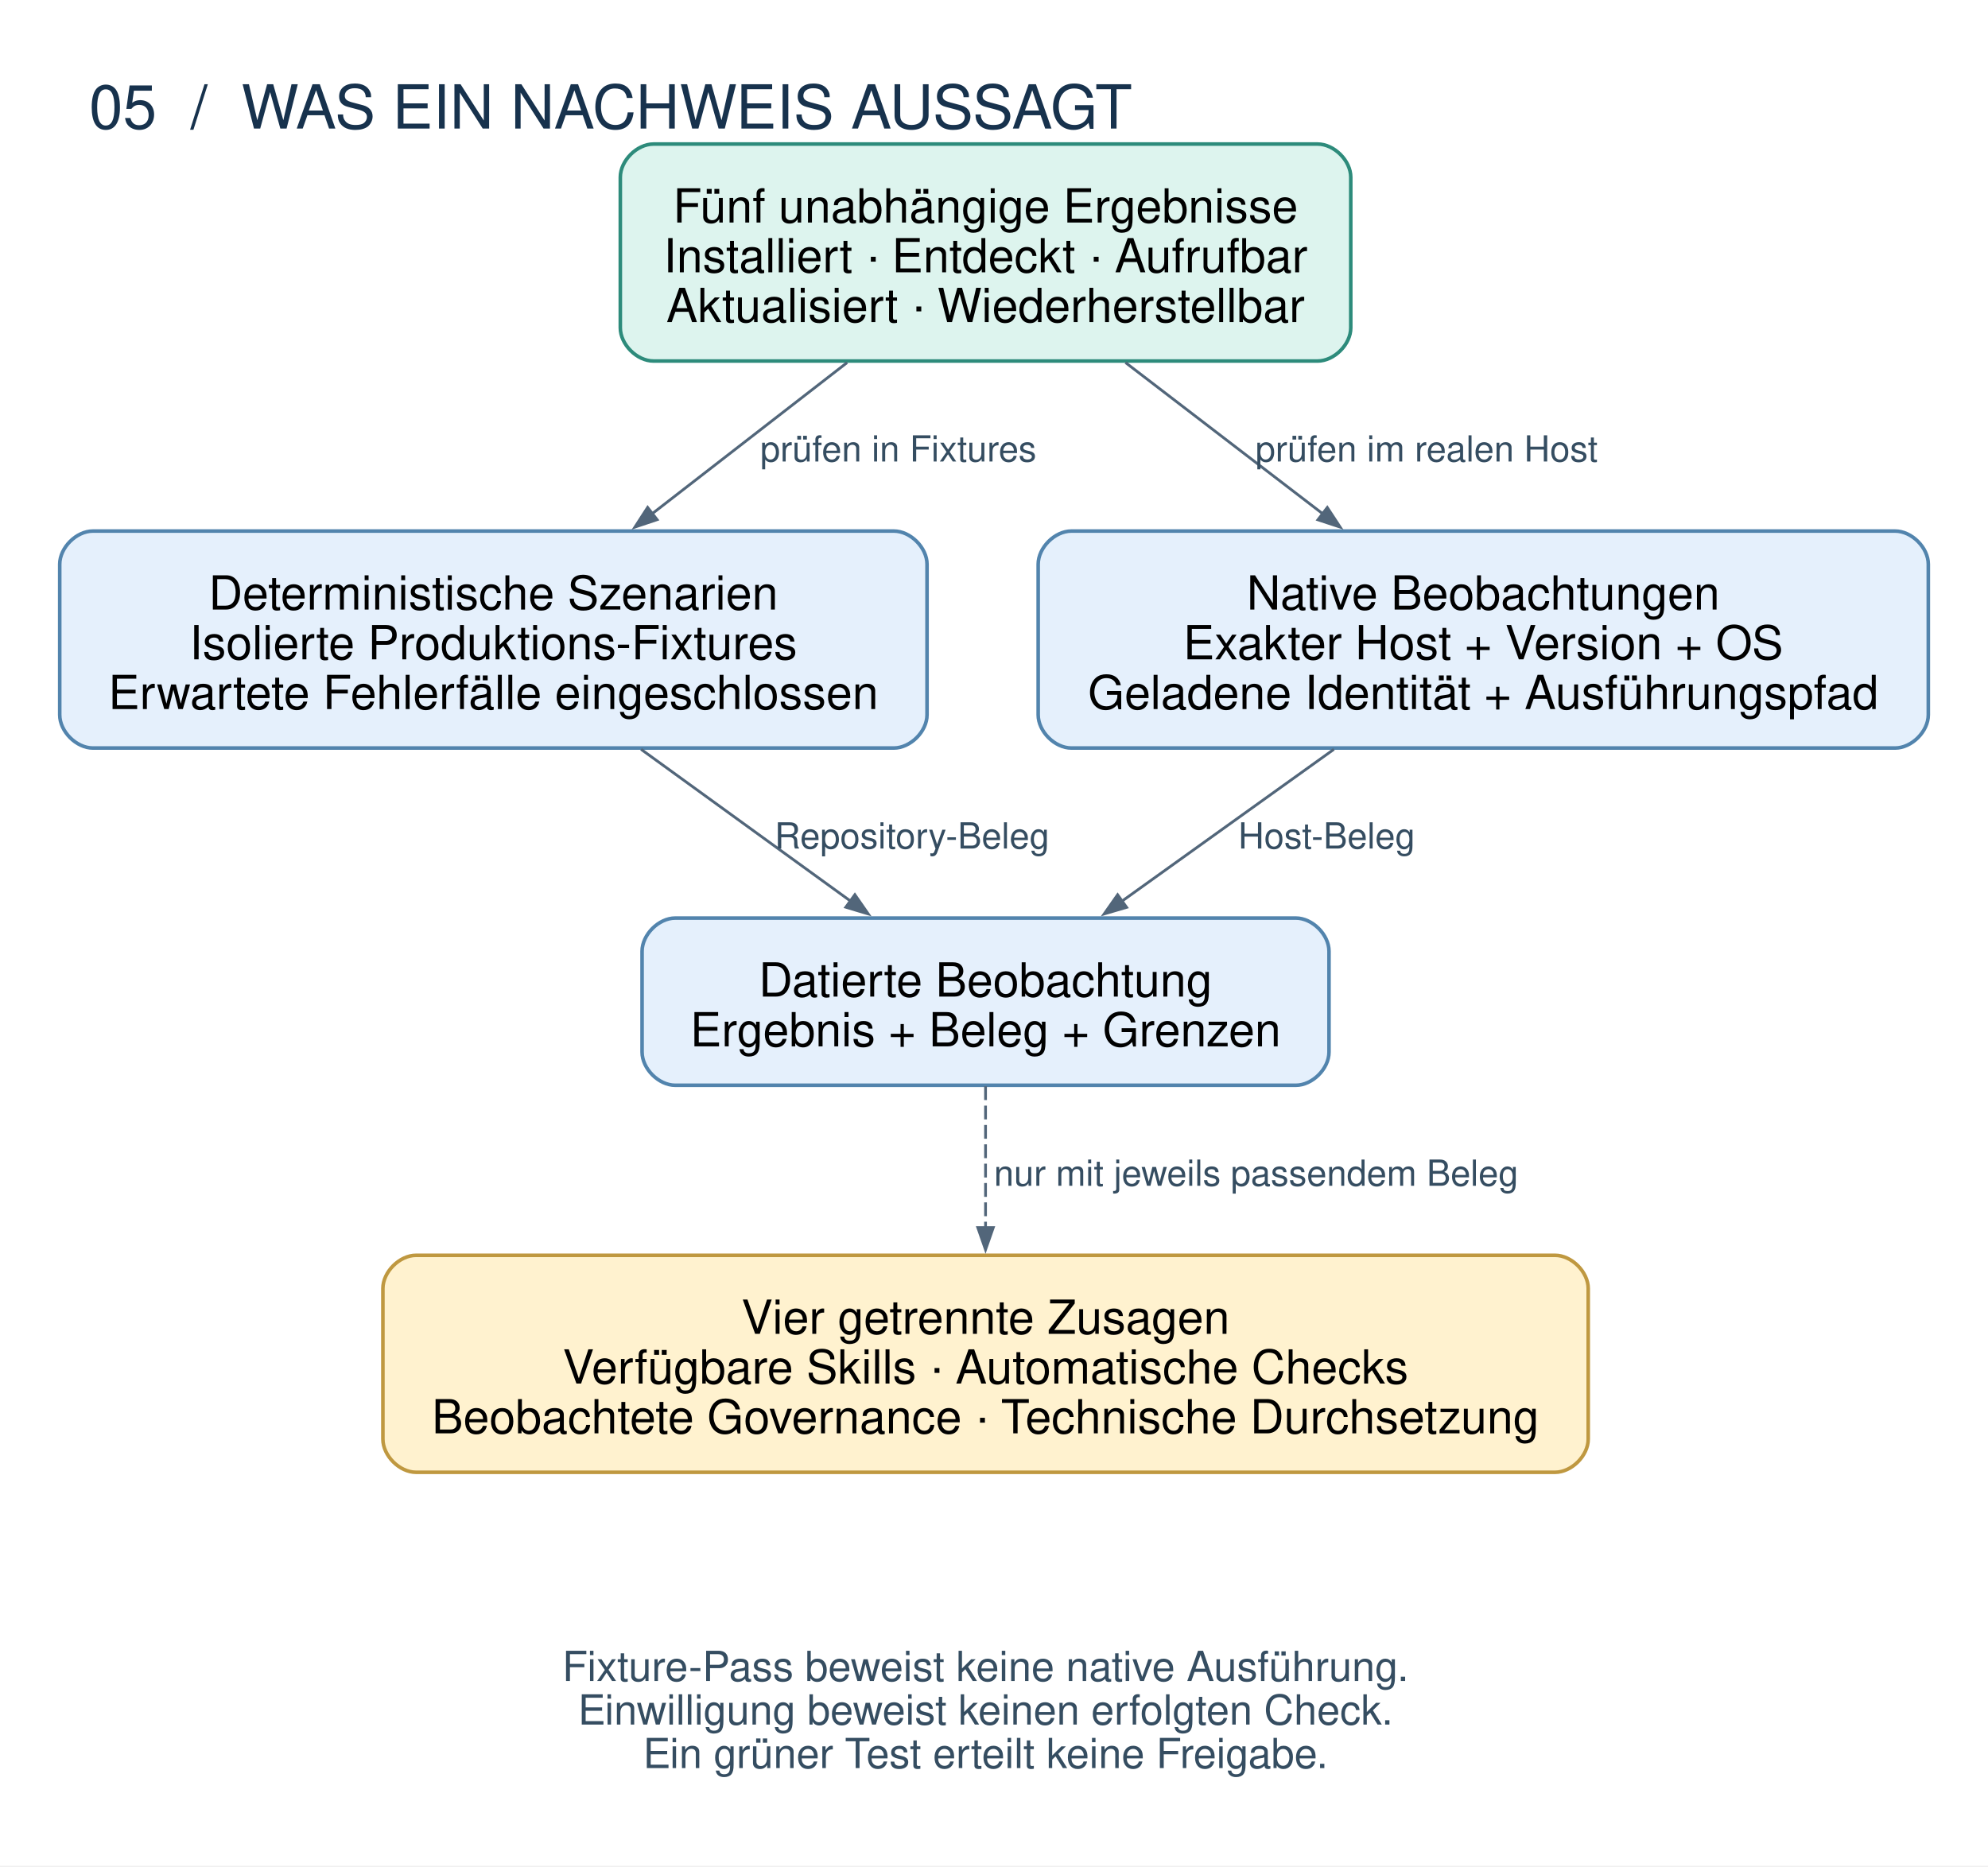
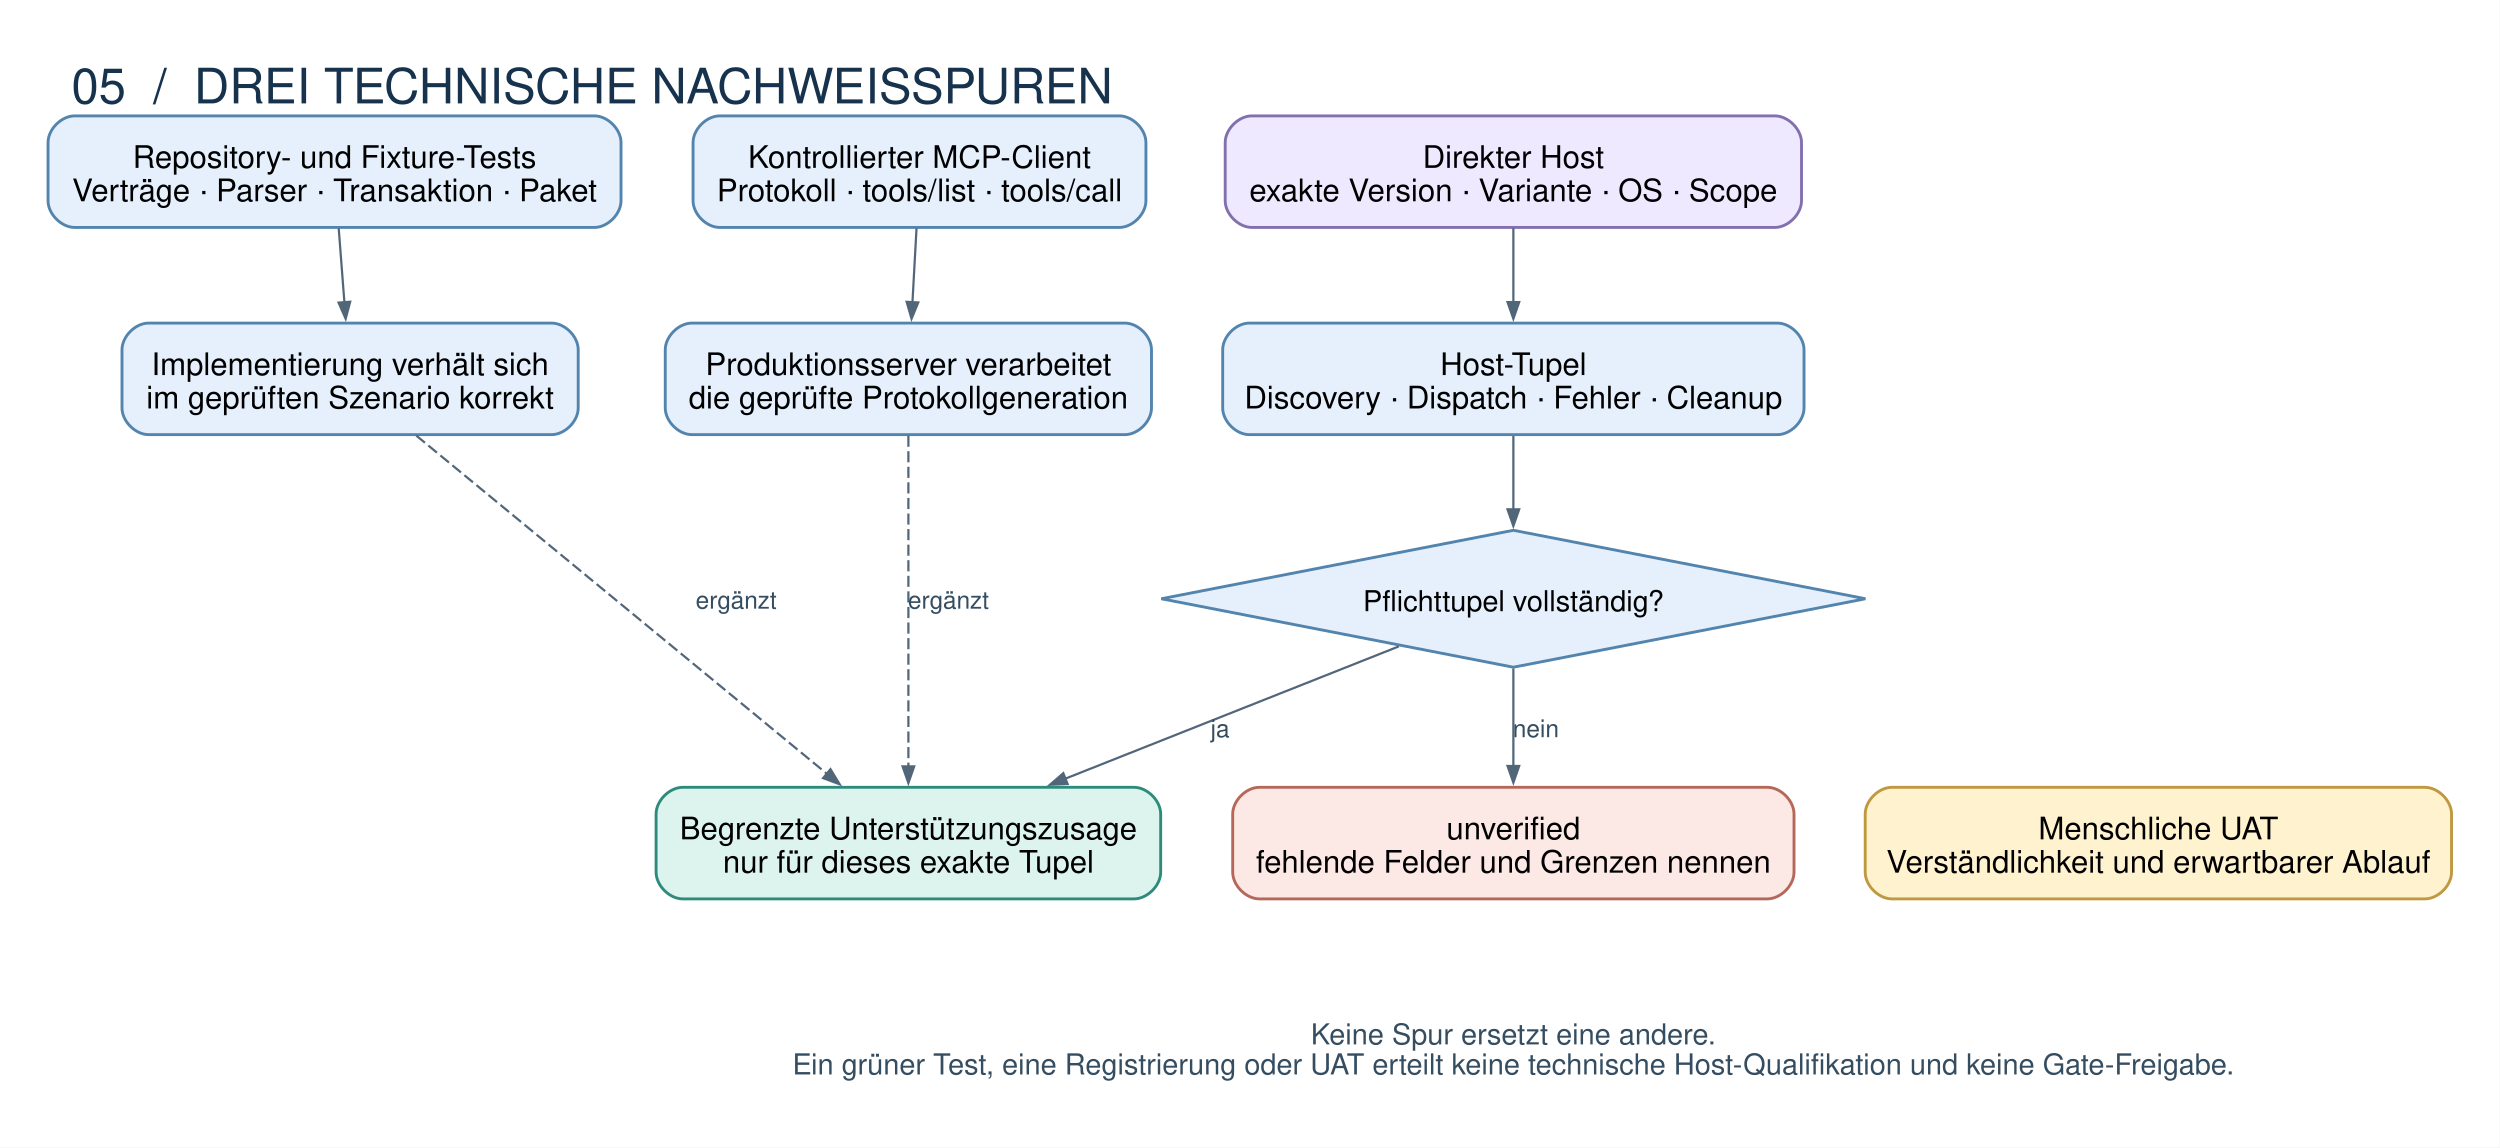
- <svg xmlns="http://www.w3.org/2000/svg" width="719pt" height="675pt" viewBox="0.00 0.00 719.00 675.00">
-   <g id="graph0" class="graph" transform="scale(1 1) rotate(0) translate(21.6 653.25)">
-     <polygon fill="white" stroke="none" points="-21.6,21.6 -21.6,-653.25 697.41,-653.25 697.41,21.6 -21.6,21.6" />
-     <text xml:space="preserve" text-anchor="middle" x="199.25" y="-606.75" font-family="Helvetica,sans-Serif" font-size="22.00" fill="#17324d">05  /  WAS EIN NACHWEIS AUSSAGT</text>
+ <svg xmlns="http://www.w3.org/2000/svg" width="1124pt" height="516pt" viewBox="0.00 0.00 1124.00 516.00">
+   <g id="graph0" class="graph" transform="scale(1 1) rotate(0) translate(21.6 494.3)">
+     <polygon fill="white" stroke="none" points="-21.6,21.6 -21.6,-494.3 1102.21,-494.3 1102.21,21.6 -21.6,21.6" />
+     <text xml:space="preserve" text-anchor="middle" x="244.62" y="-447.8" font-family="Helvetica,sans-Serif" font-size="22.00" fill="#17324d">05  /  DREI TECHNISCHE NACHWEISSPUREN</text>
    <g id="node1" class="node">
-       <path fill="#ddf4ee" stroke="#2d8b7b" stroke-width="1.3" d="M454.93,-601.15C454.93,-601.15 214.75,-601.15 214.75,-601.15 208.75,-601.15 202.75,-595.15 202.75,-589.15 202.75,-589.15 202.75,-534.67 202.75,-534.67 202.75,-528.67 208.75,-522.67 214.75,-522.67 214.75,-522.67 454.93,-522.67 454.93,-522.67 460.93,-522.67 466.93,-528.67 466.93,-534.67 466.93,-534.67 466.93,-589.15 466.93,-589.15 466.93,-595.15 460.93,-601.15 454.93,-601.15" />
-       <text xml:space="preserve" text-anchor="middle" x="334.84" y="-572.76" font-family="Helvetica,sans-Serif" font-size="17.00">Fünf unabhängige Ergebnisse</text>
-       <text xml:space="preserve" text-anchor="middle" x="334.84" y="-554.76" font-family="Helvetica,sans-Serif" font-size="17.00">Installiert · Entdeckt · Aufrufbar</text>
-       <text xml:space="preserve" text-anchor="middle" x="334.84" y="-536.76" font-family="Helvetica,sans-Serif" font-size="17.00">Aktualisiert · Wiederherstellbar</text>
+       <path fill="#e5f0fc" stroke="#5284ad" stroke-width="1.3" d="M245.61,-442.2C245.61,-442.2 12,-442.2 12,-442.2 6,-442.2 0,-436.2 0,-430.2 0,-430.2 0,-404.04 0,-404.04 0,-398.04 6,-392.04 12,-392.04 12,-392.04 245.61,-392.04 245.61,-392.04 251.61,-392.04 257.61,-398.04 257.61,-404.04 257.61,-404.04 257.61,-430.2 257.61,-430.2 257.61,-436.2 251.61,-442.2 245.61,-442.2" />
+       <text xml:space="preserve" text-anchor="middle" x="128.81" y="-418.82" font-family="Helvetica,sans-Serif" font-size="14.00">Repository- und Fixture-Tests</text>
+       <text xml:space="preserve" text-anchor="middle" x="128.81" y="-403.82" font-family="Helvetica,sans-Serif" font-size="14.00">Verträge · Parser · Transaktion · Paket</text>
+     </g>
+     <g id="node4" class="node">
+       <path fill="#e5f0fc" stroke="#5284ad" stroke-width="1.3" d="M226.36,-349.04C226.36,-349.04 45.25,-349.04 45.25,-349.04 39.25,-349.04 33.25,-343.04 33.25,-337.04 33.25,-337.04 33.25,-310.88 33.25,-310.88 33.25,-304.88 39.25,-298.88 45.25,-298.88 45.25,-298.88 226.36,-298.88 226.36,-298.88 232.36,-298.88 238.36,-304.88 238.36,-310.88 238.36,-310.88 238.36,-337.04 238.36,-337.04 238.36,-343.04 232.36,-349.04 226.36,-349.04" />
+       <text xml:space="preserve" text-anchor="middle" x="135.81" y="-325.66" font-family="Helvetica,sans-Serif" font-size="14.00">Implementierung verhält sich</text>
+       <text xml:space="preserve" text-anchor="middle" x="135.81" y="-310.66" font-family="Helvetica,sans-Serif" font-size="14.00">im geprüften Szenario korrekt</text>
+     </g>
+     <g id="edge1" class="edge">
+       <path fill="none" stroke="#52667a" d="M130.68,-391.69C131.47,-381.47 132.39,-369.43 133.24,-358.41" />
+       <polygon fill="#52667a" stroke="#52667a" points="135.85,-358.64 133.81,-350.97 130.62,-358.24 135.85,-358.64" />
    </g>
    <g id="node2" class="node">
-       <path fill="#e5f0fc" stroke="#5284ad" stroke-width="1.3" d="M301.68,-461.17C301.68,-461.17 12,-461.17 12,-461.17 6,-461.17 0,-455.17 0,-449.17 0,-449.17 0,-394.69 0,-394.69 0,-388.69 6,-382.69 12,-382.69 12,-382.69 301.68,-382.69 301.68,-382.69 307.68,-382.69 313.68,-388.69 313.68,-394.69 313.68,-394.69 313.68,-449.17 313.68,-449.17 313.68,-455.17 307.68,-461.17 301.68,-461.17" />
-       <text xml:space="preserve" text-anchor="middle" x="156.84" y="-432.78" font-family="Helvetica,sans-Serif" font-size="17.00">Deterministische Szenarien</text>
-       <text xml:space="preserve" text-anchor="middle" x="156.84" y="-414.78" font-family="Helvetica,sans-Serif" font-size="17.00">Isolierte Produktions-Fixtures</text>
-       <text xml:space="preserve" text-anchor="middle" x="156.84" y="-396.78" font-family="Helvetica,sans-Serif" font-size="17.00">Erwartete Fehlerfälle eingeschlossen</text>
+       <path fill="#e5f0fc" stroke="#5284ad" stroke-width="1.3" d="M481.61,-442.2C481.61,-442.2 302,-442.2 302,-442.2 296,-442.2 290,-436.2 290,-430.2 290,-430.2 290,-404.04 290,-404.04 290,-398.04 296,-392.04 302,-392.04 302,-392.04 481.61,-392.04 481.61,-392.04 487.61,-392.04 493.61,-398.04 493.61,-404.04 493.61,-404.04 493.61,-430.2 493.61,-430.2 493.61,-436.2 487.61,-442.2 481.61,-442.2" />
+       <text xml:space="preserve" text-anchor="middle" x="391.81" y="-418.82" font-family="Helvetica,sans-Serif" font-size="14.00">Kontrollierter MCP-Client</text>
+       <text xml:space="preserve" text-anchor="middle" x="391.81" y="-403.82" font-family="Helvetica,sans-Serif" font-size="14.00">Protokoll · tools/list · tools/call</text>
    </g>
-     <g id="edge1" class="edge">
-       <path fill="none" stroke="#52667a" d="M284.78,-522.11C262.79,-505.06 236.85,-484.95 214.1,-467.31" />
-       <polygon fill="#52667a" stroke="#52667a" points="216.06,-465.3 208.03,-462.61 212.63,-469.72 216.06,-465.3" />
-       <text xml:space="preserve" text-anchor="middle" x="303.3" y="-486.32" font-family="Helvetica,sans-Serif" font-size="13.00" fill="#354d61">prüfen in Fixtures</text>
+     <g id="node5" class="node">
+       <path fill="#e5f0fc" stroke="#5284ad" stroke-width="1.3" d="M484.11,-349.04C484.11,-349.04 289.5,-349.04 289.5,-349.04 283.5,-349.04 277.5,-343.04 277.5,-337.04 277.5,-337.04 277.5,-310.88 277.5,-310.88 277.5,-304.88 283.5,-298.88 289.5,-298.88 289.5,-298.88 484.11,-298.88 484.11,-298.88 490.11,-298.88 496.11,-304.88 496.11,-310.88 496.11,-310.88 496.11,-337.04 496.11,-337.04 496.11,-343.04 490.11,-349.04 484.11,-349.04" />
+       <text xml:space="preserve" text-anchor="middle" x="386.81" y="-325.66" font-family="Helvetica,sans-Serif" font-size="14.00">Produktionsserver verarbeitet</text>
+       <text xml:space="preserve" text-anchor="middle" x="386.81" y="-310.66" font-family="Helvetica,sans-Serif" font-size="14.00">die geprüfte Protokollgeneration</text>
+     </g>
+     <g id="edge2" class="edge">
+       <path fill="none" stroke="#52667a" d="M390.47,-391.69C389.9,-381.47 389.24,-369.43 388.64,-358.41" />
+       <polygon fill="#52667a" stroke="#52667a" points="391.26,-358.31 388.23,-350.97 386.02,-358.6 391.26,-358.31" />
    </g>
    <g id="node3" class="node">
-       <path fill="#e5f0fc" stroke="#5284ad" stroke-width="1.3" d="M663.81,-461.17C663.81,-461.17 365.88,-461.17 365.88,-461.17 359.88,-461.17 353.88,-455.17 353.88,-449.17 353.88,-449.17 353.88,-394.69 353.88,-394.69 353.88,-388.69 359.88,-382.69 365.88,-382.69 365.88,-382.69 663.81,-382.69 663.81,-382.69 669.81,-382.69 675.81,-388.69 675.81,-394.69 675.81,-394.69 675.81,-449.17 675.81,-449.17 675.81,-455.17 669.81,-461.17 663.81,-461.17" />
-       <text xml:space="preserve" text-anchor="middle" x="514.84" y="-432.78" font-family="Helvetica,sans-Serif" font-size="17.00">Native Beobachtungen</text>
-       <text xml:space="preserve" text-anchor="middle" x="514.84" y="-414.78" font-family="Helvetica,sans-Serif" font-size="17.00">Exakter Host + Version + OS</text>
-       <text xml:space="preserve" text-anchor="middle" x="514.84" y="-396.78" font-family="Helvetica,sans-Serif" font-size="17.00">Geladene Identität + Ausführungspfad</text>
+       <path fill="#eee9ff" stroke="#8270ae" stroke-width="1.3" d="M776.36,-442.2C776.36,-442.2 541.25,-442.2 541.25,-442.2 535.25,-442.2 529.25,-436.2 529.25,-430.2 529.25,-430.2 529.25,-404.04 529.25,-404.04 529.25,-398.04 535.25,-392.04 541.25,-392.04 541.25,-392.04 776.36,-392.04 776.36,-392.04 782.36,-392.04 788.36,-398.04 788.36,-404.04 788.36,-404.04 788.36,-430.2 788.36,-430.2 788.36,-436.2 782.36,-442.2 776.36,-442.2" />
+       <text xml:space="preserve" text-anchor="middle" x="658.81" y="-418.82" font-family="Helvetica,sans-Serif" font-size="14.00">Direkter Host</text>
+       <text xml:space="preserve" text-anchor="middle" x="658.81" y="-403.82" font-family="Helvetica,sans-Serif" font-size="14.00">exakte Version · Variante · OS · Scope</text>
    </g>
-     <g id="edge2" class="edge">
-       <path fill="none" stroke="#52667a" d="M385.46,-522.11C407.7,-505.06 433.93,-484.95 456.94,-467.31" />
-       <polygon fill="#52667a" stroke="#52667a" points="458.44,-469.69 463.09,-462.6 455.04,-465.25 458.44,-469.69" />
-       <text xml:space="preserve" text-anchor="middle" x="494.36" y="-486.32" font-family="Helvetica,sans-Serif" font-size="13.00" fill="#354d61">prüfen im realen Host</text>
-     </g>
-     <g id="node4" class="node">
-       <path fill="#e5f0fc" stroke="#5284ad" stroke-width="1.3" d="M447.06,-321.19C447.06,-321.19 222.62,-321.19 222.62,-321.19 216.62,-321.19 210.62,-315.19 210.62,-309.19 210.62,-309.19 210.62,-272.71 210.62,-272.71 210.62,-266.71 216.62,-260.71 222.62,-260.71 222.62,-260.71 447.06,-260.71 447.06,-260.71 453.06,-260.71 459.06,-266.71 459.06,-272.71 459.06,-272.71 459.06,-309.19 459.06,-309.19 459.06,-315.19 453.06,-321.19 447.06,-321.19" />
-       <text xml:space="preserve" text-anchor="middle" x="334.84" y="-292.8" font-family="Helvetica,sans-Serif" font-size="17.00">Datierte Beobachtung</text>
-       <text xml:space="preserve" text-anchor="middle" x="334.84" y="-274.8" font-family="Helvetica,sans-Serif" font-size="17.00">Ergebnis + Beleg + Grenzen</text>
+     <g id="node6" class="node">
+       <path fill="#e5f0fc" stroke="#5284ad" stroke-width="1.3" d="M777.49,-349.04C777.49,-349.04 540.12,-349.04 540.12,-349.04 534.12,-349.04 528.12,-343.04 528.12,-337.04 528.12,-337.04 528.12,-310.88 528.12,-310.88 528.12,-304.88 534.12,-298.88 540.12,-298.88 540.12,-298.88 777.49,-298.88 777.49,-298.88 783.49,-298.88 789.49,-304.88 789.49,-310.88 789.49,-310.88 789.49,-337.04 789.49,-337.04 789.49,-343.04 783.49,-349.04 777.49,-349.04" />
+       <text xml:space="preserve" text-anchor="middle" x="658.81" y="-325.66" font-family="Helvetica,sans-Serif" font-size="14.00">Host-Tupel</text>
+       <text xml:space="preserve" text-anchor="middle" x="658.81" y="-310.66" font-family="Helvetica,sans-Serif" font-size="14.00">Discovery · Dispatch · Fehler · Cleanup</text>
    </g>
    <g id="edge3" class="edge">
-       <path fill="none" stroke="#52667a" d="M210.25,-382.23C234.36,-364.76 262.66,-344.26 286.18,-327.21" />
-       <polygon fill="#52667a" stroke="#52667a" points="287.58,-329.65 292.41,-322.69 284.29,-325.12 287.58,-329.65" />
-       <text xml:space="preserve" text-anchor="middle" x="308.25" y="-346.34" font-family="Helvetica,sans-Serif" font-size="13.00" fill="#354d61">Repository-Beleg</text>
+       <path fill="none" stroke="#52667a" d="M658.81,-391.69C658.81,-381.47 658.81,-369.43 658.81,-358.41" />
+       <polygon fill="#52667a" stroke="#52667a" points="661.43,-358.47 658.81,-350.97 656.18,-358.47 661.43,-358.47" />
+     </g>
+     <g id="node8" class="node">
+       <path fill="#ddf4ee" stroke="#2d8b7b" stroke-width="1.3" d="M488.24,-140.32C488.24,-140.32 285.38,-140.32 285.38,-140.32 279.38,-140.32 273.38,-134.32 273.38,-128.32 273.38,-128.32 273.38,-102.16 273.38,-102.16 273.38,-96.16 279.38,-90.16 285.38,-90.16 285.38,-90.16 488.24,-90.16 488.24,-90.16 494.24,-90.16 500.24,-96.16 500.24,-102.16 500.24,-102.16 500.24,-128.32 500.24,-128.32 500.24,-134.32 494.24,-140.32 488.24,-140.32" />
+       <text xml:space="preserve" text-anchor="middle" x="386.81" y="-116.94" font-family="Helvetica,sans-Serif" font-size="14.00">Begrenzte Unterstützungszusage</text>
+       <text xml:space="preserve" text-anchor="middle" x="386.81" y="-101.94" font-family="Helvetica,sans-Serif" font-size="14.00">nur für dieses exakte Tupel</text>
+     </g>
+     <g id="edge7" class="edge">
+       <path fill="none" stroke="#52667a" stroke-dasharray="5,2" d="M165.58,-298.43C211.72,-260.44 300.35,-187.44 350.28,-146.32" />
+       <polygon fill="#52667a" stroke="#52667a" points="351.78,-148.49 355.9,-141.7 348.44,-144.44 351.78,-148.49" />
+       <text xml:space="preserve" text-anchor="middle" x="309.37" y="-220.65" font-family="Helvetica,sans-Serif" font-size="11.00" fill="#354d61">ergänzt</text>
+     </g>
+     <g id="edge8" class="edge">
+       <path fill="none" stroke="#52667a" stroke-dasharray="5,2" d="M386.81,-298.43C386.81,-261.45 386.81,-191.3 386.81,-149.66" />
+       <polygon fill="#52667a" stroke="#52667a" points="389.43,-149.75 386.81,-142.25 384.18,-149.75 389.43,-149.75" />
+       <text xml:space="preserve" text-anchor="middle" x="404.81" y="-220.65" font-family="Helvetica,sans-Serif" font-size="11.00" fill="#354d61">ergänzt</text>
+     </g>
+     <g id="node7" class="node">
+       <polygon fill="#e5f0fc" stroke="#5284ad" stroke-width="1.3" points="658.81,-255.88 500.53,-225.1 658.8,-194.32 817.09,-225.1 658.81,-255.88" />
+       <text xml:space="preserve" text-anchor="middle" x="658.81" y="-219.5" font-family="Helvetica,sans-Serif" font-size="13.00">Pflichttupel vollständig?</text>
    </g>
    <g id="edge4" class="edge">
-       <path fill="none" stroke="#52667a" d="M460.83,-382.23C436.45,-364.76 407.84,-344.26 384.05,-327.21" />
-       <polygon fill="#52667a" stroke="#52667a" points="385.87,-325.07 377.74,-322.69 382.61,-329.62 385.87,-325.07" />
-       <text xml:space="preserve" text-anchor="middle" x="458.22" y="-346.34" font-family="Helvetica,sans-Serif" font-size="13.00" fill="#354d61">Host-Beleg</text>
-     </g>
-     <g id="node5" class="node">
-       <path fill="#fff2cf" stroke="#bf9840" stroke-width="1.3" d="M540.81,-199.21C540.81,-199.21 128.88,-199.21 128.88,-199.21 122.88,-199.21 116.88,-193.21 116.88,-187.21 116.88,-187.21 116.88,-132.73 116.88,-132.73 116.88,-126.73 122.88,-120.73 128.88,-120.73 128.88,-120.73 540.81,-120.73 540.81,-120.73 546.81,-120.73 552.81,-126.73 552.81,-132.73 552.81,-132.73 552.81,-187.21 552.81,-187.21 552.81,-193.21 546.81,-199.21 540.81,-199.21" />
-       <text xml:space="preserve" text-anchor="middle" x="334.84" y="-170.82" font-family="Helvetica,sans-Serif" font-size="17.00">Vier getrennte Zusagen</text>
-       <text xml:space="preserve" text-anchor="middle" x="334.84" y="-152.82" font-family="Helvetica,sans-Serif" font-size="17.00">Verfügbare Skills · Automatische Checks</text>
-       <text xml:space="preserve" text-anchor="middle" x="334.84" y="-134.82" font-family="Helvetica,sans-Serif" font-size="17.00">Beobachtete Governance · Technische Durchsetzung</text>
+       <path fill="none" stroke="#52667a" d="M658.81,-298.27C658.81,-288.18 658.81,-276.28 658.81,-265.07" />
+       <polygon fill="#52667a" stroke="#52667a" points="661.43,-265.3 658.81,-257.8 656.18,-265.3 661.43,-265.3" />
    </g>
    <g id="edge5" class="edge">
-       <path fill="none" stroke="#52667a" stroke-dasharray="5,2" d="M334.84,-260.36C334.84,-245.17 334.84,-226.29 334.84,-209.08" />
-       <polygon fill="#52667a" stroke="#52667a" points="337.64,-209.24 334.84,-201.24 332.04,-209.24 337.64,-209.24" />
-       <text xml:space="preserve" text-anchor="middle" x="432.72" y="-224.36" font-family="Helvetica,sans-Serif" font-size="13.00" fill="#354d61">nur mit jeweils passendem Beleg</text>
+       <path fill="none" stroke="#52667a" d="M607.32,-203.69C564.9,-186.86 504.29,-162.83 457.35,-144.21" />
+       <polygon fill="#52667a" stroke="#52667a" points="458.4,-141.81 450.46,-141.48 456.46,-146.69 458.4,-141.81" />
+       <text xml:space="preserve" text-anchor="middle" x="526.93" y="-162.87" font-family="Helvetica,sans-Serif" font-size="11.00" fill="#354d61">ja</text>
    </g>
-     <g id="node6" class="node">
-       <path fill="white" stroke="none" stroke-width="1.3" d="M492.43,-71.73C492.43,-71.73 177.25,-71.73 177.25,-71.73 171.25,-71.73 165.25,-65.73 165.25,-59.73 165.25,-59.73 165.25,-12 165.25,-12 165.25,-6 171.25,0 177.25,0 177.25,0 492.43,0 492.43,0 498.43,0 504.43,-6 504.43,-12 504.43,-12 504.43,-59.73 504.43,-59.73 504.43,-65.73 498.43,-71.73 492.43,-71.73" />
-       <text xml:space="preserve" text-anchor="middle" x="334.84" y="-45.24" font-family="Helvetica,sans-Serif" font-size="15.00" fill="#354d61">Fixture-Pass beweist keine native Ausführung.</text>
-       <text xml:space="preserve" text-anchor="middle" x="334.84" y="-29.49" font-family="Helvetica,sans-Serif" font-size="15.00" fill="#354d61">Einwilligung beweist keinen erfolgten Check.</text>
-       <text xml:space="preserve" text-anchor="middle" x="334.84" y="-13.74" font-family="Helvetica,sans-Serif" font-size="15.00" fill="#354d61">Ein grüner Test erteilt keine Freigabe.</text>
+     <g id="node9" class="node">
+       <path fill="#fce8e4" stroke="#b5675a" stroke-width="1.3" d="M772.99,-140.32C772.99,-140.32 544.62,-140.32 544.62,-140.32 538.62,-140.32 532.62,-134.32 532.62,-128.32 532.62,-128.32 532.62,-102.16 532.62,-102.16 532.62,-96.16 538.62,-90.16 544.62,-90.16 544.62,-90.16 772.99,-90.16 772.99,-90.16 778.99,-90.16 784.99,-96.16 784.99,-102.16 784.99,-102.16 784.99,-128.32 784.99,-128.32 784.99,-134.32 778.99,-140.32 772.99,-140.32" />
+       <text xml:space="preserve" text-anchor="middle" x="658.81" y="-116.94" font-family="Helvetica,sans-Serif" font-size="14.00">unverified</text>
+       <text xml:space="preserve" text-anchor="middle" x="658.81" y="-101.94" font-family="Helvetica,sans-Serif" font-size="14.00">fehlende Felder und Grenzen nennen</text>
+     </g>
+     <g id="edge6" class="edge">
+       <path fill="none" stroke="#52667a" d="M658.81,-193.77C658.81,-180.07 658.81,-163.84 658.81,-149.78" />
+       <polygon fill="#52667a" stroke="#52667a" points="661.43,-149.92 658.81,-142.42 656.18,-149.92 661.43,-149.92" />
+       <text xml:space="preserve" text-anchor="middle" x="668.93" y="-162.87" font-family="Helvetica,sans-Serif" font-size="11.00" fill="#354d61">nein</text>
+     </g>
+     <g id="node11" class="node">
+       <path fill="white" stroke="none" stroke-width="1.3" d="M997.24,-47.16C997.24,-47.16 320.38,-47.16 320.38,-47.16 314.38,-47.16 308.38,-41.16 308.38,-35.16 308.38,-35.16 308.38,-12 308.38,-12 308.38,-6 314.38,0 320.38,0 320.38,0 997.24,0 997.24,0 1003.24,0 1009.24,-6 1009.24,-12 1009.24,-12 1009.24,-35.16 1009.24,-35.16 1009.24,-41.16 1003.24,-47.16 997.24,-47.16" />
+       <text xml:space="preserve" text-anchor="middle" x="658.81" y="-24.73" font-family="Helvetica,sans-Serif" font-size="13.00" fill="#354d61">Keine Spur ersetzt eine andere.</text>
+       <text xml:space="preserve" text-anchor="middle" x="658.81" y="-11.23" font-family="Helvetica,sans-Serif" font-size="13.00" fill="#354d61">Ein grüner Test, eine Registrierung oder UAT erteilt keine technische Host-Qualifikation und keine Gate-Freigabe.</text>
+     </g>
+     <g id="node10" class="node">
+       <path fill="#fff2cf" stroke="#bf9840" stroke-width="1.3" d="M1068.61,-140.32C1068.61,-140.32 829,-140.32 829,-140.32 823,-140.32 817,-134.32 817,-128.32 817,-128.32 817,-102.16 817,-102.16 817,-96.16 823,-90.16 829,-90.16 829,-90.16 1068.61,-90.16 1068.61,-90.16 1074.61,-90.16 1080.61,-96.16 1080.61,-102.16 1080.61,-102.16 1080.61,-128.32 1080.61,-128.32 1080.61,-134.32 1074.61,-140.32 1068.61,-140.32" />
+       <text xml:space="preserve" text-anchor="middle" x="948.81" y="-116.94" font-family="Helvetica,sans-Serif" font-size="14.00">Menschliche UAT</text>
+       <text xml:space="preserve" text-anchor="middle" x="948.81" y="-101.94" font-family="Helvetica,sans-Serif" font-size="14.00">Verständlichkeit und erwartbarer Ablauf</text>
    </g>
  </g>
</svg>
